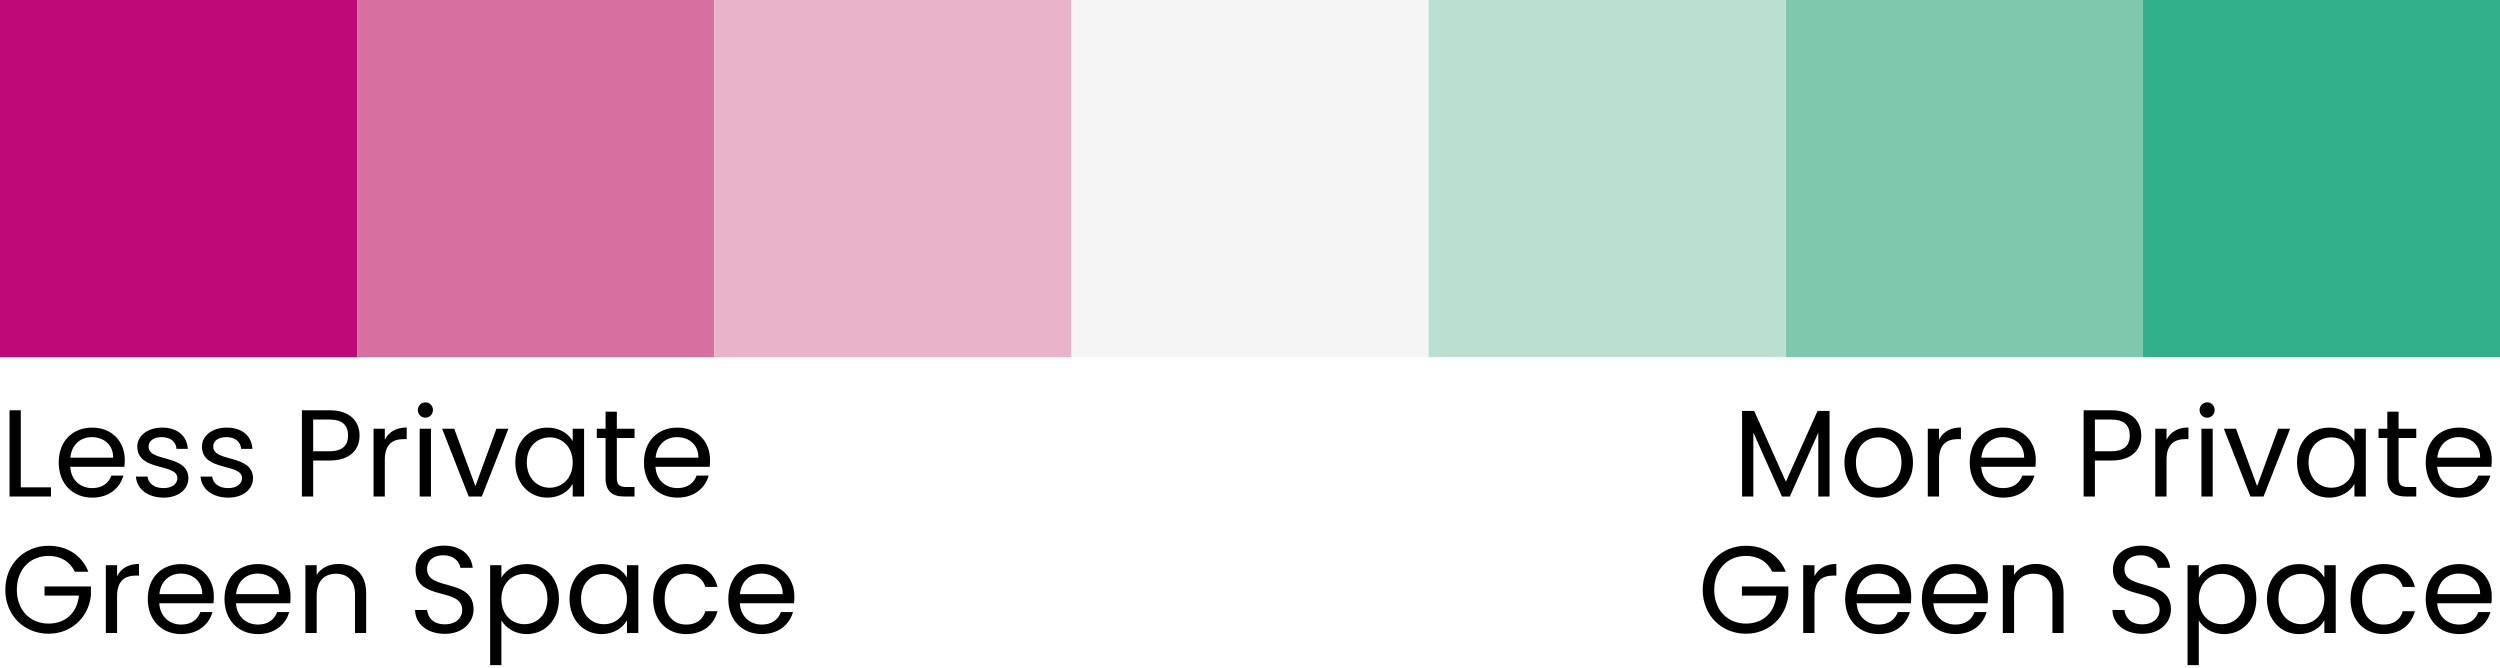
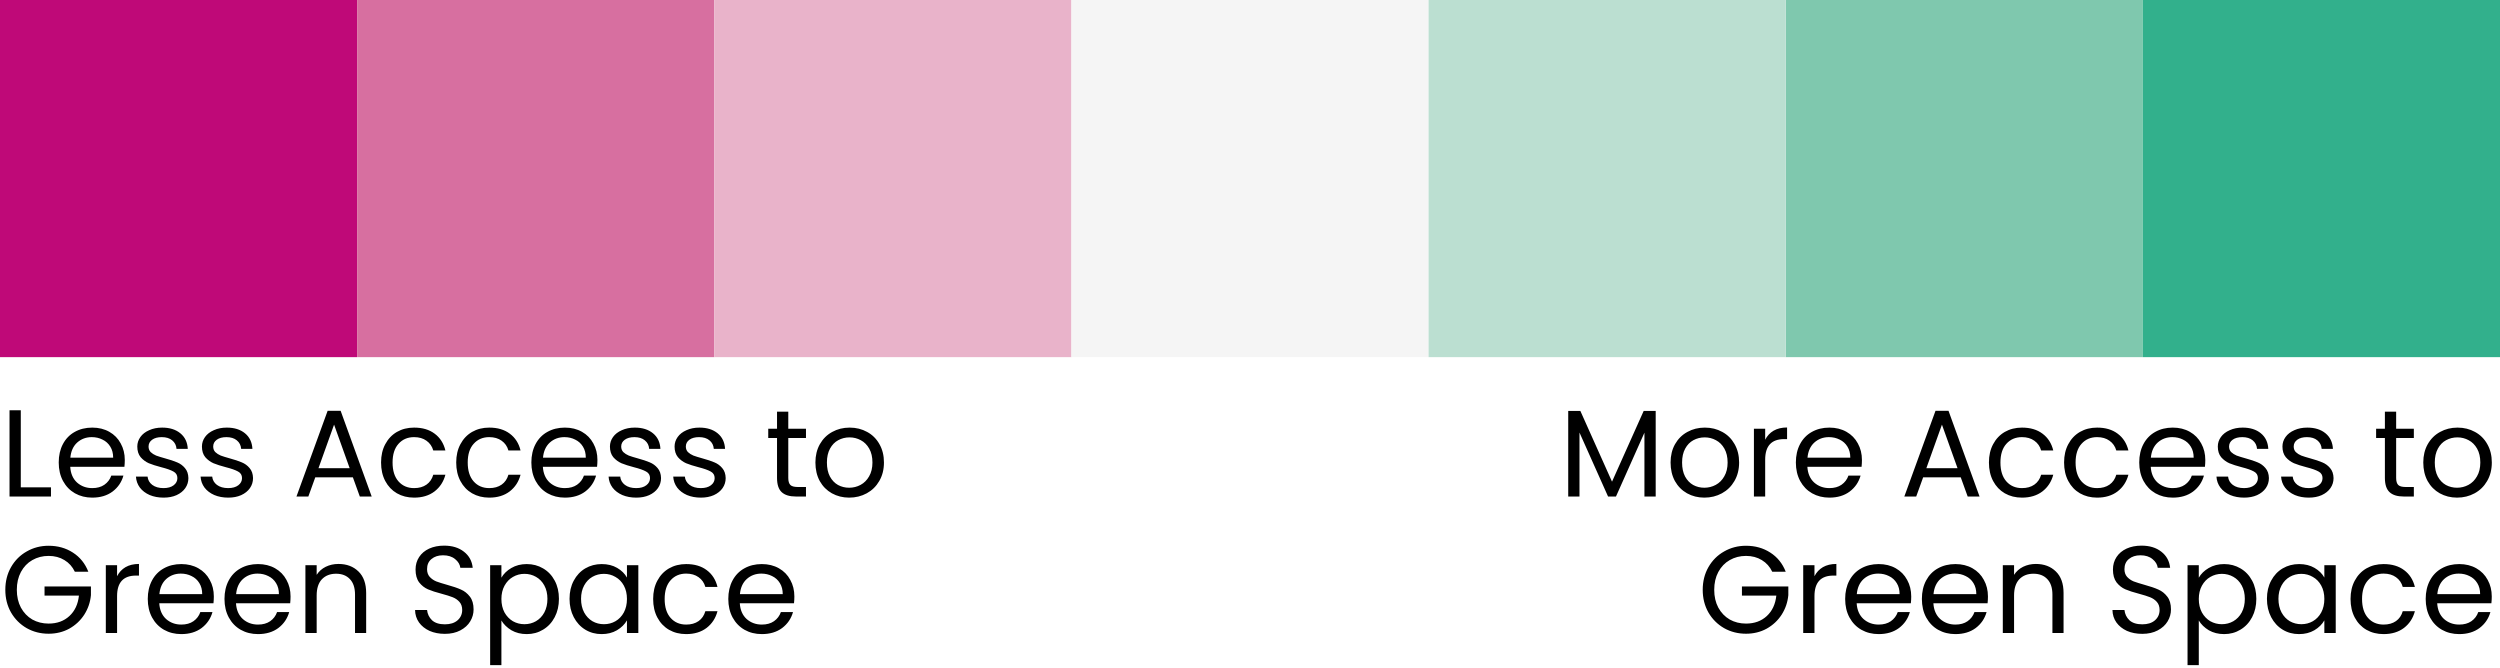
<svg xmlns="http://www.w3.org/2000/svg" width="861" height="230" viewBox="0 0 861 230" fill="none">
  <rect width="123" height="123" fill="#BF0978" />
  <rect x="123" width="123" height="123" fill="#D76FA0" />
  <rect x="246" width="123" height="123" fill="#E9B3CA" />
  <rect x="369" width="123" height="123" fill="#F5F5F5" />
  <rect x="615" width="123" height="123" fill="#7FC8AE" />
  <rect x="492" width="123" height="123" fill="#BBDFD1" />
  <rect x="738" width="123" height="123" fill="#32B08C" />
-   <path d="M3.281 141.302V171H17.555V167.847H7.158V141.302H3.281ZM31.6 150.548C35.606 150.548 39.014 153.062 38.972 157.621H24.229C24.655 153.062 27.808 150.548 31.6 150.548ZM42.508 163.799H38.333C37.48 166.313 35.265 168.103 31.771 168.103C27.808 168.103 24.485 165.503 24.186 160.774H42.849C42.934 159.964 42.977 159.283 42.977 158.43C42.977 152.039 38.546 147.267 31.771 147.267C24.953 147.267 20.224 151.911 20.224 159.283C20.224 166.697 25.124 171.383 31.771 171.383C37.566 171.383 41.315 168.06 42.508 163.799ZM64.883 164.651C64.712 156.3 51.163 159.325 51.163 153.786C51.163 151.911 52.867 150.548 55.722 150.548C58.832 150.548 60.622 152.252 60.792 154.596H64.67C64.414 150.037 61.005 147.267 55.85 147.267C50.651 147.267 47.285 150.207 47.285 153.786C47.285 162.478 61.09 159.453 61.09 164.651C61.09 166.569 59.386 168.103 56.318 168.103C53.038 168.103 51.035 166.398 50.822 164.14H46.817C47.072 168.401 50.907 171.383 56.361 171.383C61.517 171.383 64.883 168.486 64.883 164.651ZM87.144 164.651C86.974 156.3 73.424 159.325 73.424 153.786C73.424 151.911 75.129 150.548 77.983 150.548C81.094 150.548 82.883 152.252 83.054 154.596H86.931C86.675 150.037 83.267 147.267 78.111 147.267C72.913 147.267 69.547 150.207 69.547 153.786C69.547 162.478 83.352 159.453 83.352 164.651C83.352 166.569 81.648 168.103 78.58 168.103C75.299 168.103 73.296 166.398 73.083 164.14H69.078C69.334 168.401 73.168 171.383 78.622 171.383C83.778 171.383 87.144 168.486 87.144 164.651ZM107.855 155.405V144.497H113.564C117.995 144.497 119.87 146.543 119.87 149.994C119.87 153.317 117.995 155.405 113.564 155.405H107.855ZM123.833 149.994C123.833 145.137 120.552 141.302 113.564 141.302H103.977V171H107.855V158.601H113.564C120.935 158.601 123.833 154.51 123.833 149.994ZM132.529 158.303C132.529 152.891 135.342 151.23 139.048 151.23H140.071V147.224C136.364 147.224 133.85 148.843 132.529 151.443V147.65H128.652V171H132.529V158.303ZM144.547 171H148.424V147.65H144.547V171ZM146.55 143.858C147.956 143.858 149.106 142.708 149.106 141.217C149.106 139.725 147.956 138.575 146.55 138.575C145.058 138.575 143.908 139.725 143.908 141.217C143.908 142.708 145.058 143.858 146.55 143.858ZM152.263 147.65L161.424 171H165.941L175.101 147.65H170.968L163.725 167.421L156.439 147.65H152.263ZM177.468 159.24C177.468 166.483 182.283 171.383 188.504 171.383C192.807 171.383 195.833 169.168 197.239 166.654V171H201.159V147.65H197.239V151.911C195.875 149.483 192.893 147.267 188.546 147.267C182.283 147.267 177.468 151.954 177.468 159.24ZM197.239 159.283C197.239 164.779 193.574 167.975 189.313 167.975C185.053 167.975 181.431 164.737 181.431 159.24C181.431 153.743 185.053 150.633 189.313 150.633C193.574 150.633 197.239 153.871 197.239 159.283ZM208.563 164.609C208.563 169.296 210.907 171 215.04 171H218.534V167.719H215.679C213.293 167.719 212.441 166.91 212.441 164.609V150.846H218.534V147.65H212.441V141.77H208.563V147.65H205.538V150.846H208.563V164.609ZM233.159 150.548C237.165 150.548 240.573 153.062 240.531 157.621H225.788C226.214 153.062 229.367 150.548 233.159 150.548ZM244.067 163.799H239.892C239.039 166.313 236.824 168.103 233.33 168.103C229.367 168.103 226.044 165.503 225.746 160.774H244.408C244.493 159.964 244.536 159.283 244.536 158.43C244.536 152.039 240.105 147.267 233.33 147.267C226.512 147.267 221.783 151.911 221.783 159.283C221.783 166.697 226.683 171.383 233.33 171.383C239.125 171.383 242.874 168.06 244.067 163.799ZM16.745 187.961C8.394 187.961 1.832 194.224 1.832 203.13C1.832 212.035 8.394 218.256 16.745 218.256C24.798 218.256 30.636 212.333 31.317 204.962V201.979H15.339V205.132H27.184C26.588 211.012 22.583 214.762 16.745 214.762C10.482 214.762 5.795 210.245 5.795 203.13C5.795 195.971 10.482 191.455 16.745 191.455C20.921 191.455 24.159 193.457 25.778 196.909H30.423C28.207 191.199 23.009 187.961 16.745 187.961ZM40.322 205.303C40.322 199.891 43.134 198.23 46.841 198.23H47.863V194.224C44.156 194.224 41.642 195.843 40.322 198.443V194.65H36.444V218H40.322V205.303ZM62.267 197.548C66.272 197.548 69.681 200.062 69.638 204.621H54.896C55.322 200.062 58.475 197.548 62.267 197.548ZM73.175 210.799H68.999C68.147 213.313 65.931 215.103 62.437 215.103C58.475 215.103 55.151 212.503 54.853 207.774H73.516C73.601 206.964 73.644 206.283 73.644 205.43C73.644 199.039 69.212 194.267 62.437 194.267C55.62 194.267 50.89 198.911 50.89 206.283C50.89 213.697 55.79 218.383 62.437 218.383C68.232 218.383 71.982 215.06 73.175 210.799ZM88.689 197.548C92.695 197.548 96.103 200.062 96.061 204.621H81.318C81.744 200.062 84.897 197.548 88.689 197.548ZM99.597 210.799H95.421C94.569 213.313 92.354 215.103 88.86 215.103C84.897 215.103 81.574 212.503 81.275 207.774H99.938C100.023 206.964 100.066 206.283 100.066 205.43C100.066 199.039 95.635 194.267 88.86 194.267C82.042 194.267 77.313 198.911 77.313 206.283C77.313 213.697 82.213 218.383 88.86 218.383C94.655 218.383 98.404 215.06 99.597 210.799ZM122.27 218H126.105V204.237C126.105 197.548 121.972 194.224 116.56 194.224C113.407 194.224 110.595 195.545 109.061 197.974V194.65H105.184V218H109.061V205.09C109.061 200.062 111.788 197.59 115.751 197.59C119.671 197.59 122.27 200.019 122.27 204.791V218ZM163.1 209.904C163.1 198.911 147.079 203.683 147.079 196.014C147.079 192.818 149.593 191.157 152.788 191.242C156.41 191.284 158.285 193.543 158.541 195.545H162.801C162.333 191.029 158.626 187.918 152.959 187.918C147.079 187.918 143.116 191.242 143.116 196.142C143.116 207.177 159.18 202.064 159.18 210.075C159.18 212.887 156.964 215.017 153.215 215.017C149.081 215.017 147.335 212.546 147.079 210.075H142.946C143.031 214.975 147.249 218.298 153.215 218.298C159.648 218.298 163.1 214.123 163.1 209.904ZM172.683 198.954V194.65H168.806V229.078H172.683V213.697C174.132 216.083 177.157 218.383 181.418 218.383C187.681 218.383 192.496 213.483 192.496 206.24C192.496 198.954 187.681 194.267 181.418 194.267C177.157 194.267 174.089 196.483 172.683 198.954ZM188.533 206.24C188.533 211.737 184.912 214.975 180.608 214.975C176.39 214.975 172.683 211.779 172.683 206.283C172.683 200.871 176.39 197.633 180.608 197.633C184.912 197.633 188.533 200.743 188.533 206.24ZM196.151 206.24C196.151 213.483 200.966 218.383 207.187 218.383C211.49 218.383 214.515 216.168 215.922 213.654V218H219.842V194.65H215.922V198.911C214.558 196.483 211.575 194.267 207.229 194.267C200.966 194.267 196.151 198.954 196.151 206.24ZM215.922 206.283C215.922 211.779 212.257 214.975 207.996 214.975C203.735 214.975 200.114 211.737 200.114 206.24C200.114 200.743 203.735 197.633 207.996 197.633C212.257 197.633 215.922 200.871 215.922 206.283ZM224.945 206.283C224.945 213.697 229.675 218.383 236.322 218.383C242.117 218.383 245.909 215.145 247.102 210.501H242.926C242.074 213.441 239.773 215.103 236.322 215.103C232.061 215.103 228.908 212.077 228.908 206.283C228.908 200.573 232.061 197.548 236.322 197.548C239.773 197.548 242.117 199.337 242.926 202.15H247.102C245.909 197.25 242.117 194.267 236.322 194.267C229.675 194.267 224.945 198.954 224.945 206.283ZM262.203 197.548C266.208 197.548 269.617 200.062 269.575 204.621H254.832C255.258 200.062 258.411 197.548 262.203 197.548ZM273.111 210.799H268.935C268.083 213.313 265.868 215.103 262.374 215.103C258.411 215.103 255.088 212.503 254.789 207.774H273.452C273.537 206.964 273.58 206.283 273.58 205.43C273.58 199.039 269.148 194.267 262.374 194.267C255.556 194.267 250.827 198.911 250.827 206.283C250.827 213.697 255.727 218.383 262.374 218.383C268.168 218.383 271.918 215.06 273.111 210.799Z" fill="black" />
-   <path d="M599.972 171H603.85V148.971L613.692 171H616.419L626.219 149.014V171H630.097V141.515H625.964L615.056 165.887L604.148 141.515H599.972V171ZM658.829 159.283C658.829 151.911 653.673 147.267 647.026 147.267C640.422 147.267 635.224 151.911 635.224 159.283C635.224 166.697 640.252 171.383 646.856 171.383C653.503 171.383 658.829 166.697 658.829 159.283ZM639.186 159.283C639.186 153.403 642.893 150.633 646.984 150.633C650.989 150.633 654.866 153.403 654.866 159.283C654.866 165.205 650.904 167.975 646.856 167.975C642.808 167.975 639.186 165.205 639.186 159.283ZM667.805 158.303C667.805 152.891 670.617 151.23 674.324 151.23H675.346V147.224C671.639 147.224 669.125 148.843 667.805 151.443V147.65H663.927V171H667.805V158.303ZM689.75 150.548C693.755 150.548 697.164 153.062 697.121 157.621H682.379C682.805 153.062 685.958 150.548 689.75 150.548ZM700.658 163.799H696.482C695.63 166.313 693.414 168.103 689.92 168.103C685.958 168.103 682.634 165.503 682.336 160.774H700.999C701.084 159.964 701.127 159.283 701.127 158.43C701.127 152.039 696.695 147.267 689.92 147.267C683.103 147.267 678.373 151.911 678.373 159.283C678.373 166.697 683.273 171.383 689.92 171.383C695.715 171.383 699.465 168.06 700.658 163.799ZM721.481 155.405V144.497H727.191C731.622 144.497 733.497 146.543 733.497 149.994C733.497 153.317 731.622 155.405 727.191 155.405H721.481ZM737.46 149.994C737.46 145.137 734.179 141.302 727.191 141.302H717.604V171H721.481V158.601H727.191C734.562 158.601 737.46 154.51 737.46 149.994ZM746.156 158.303C746.156 152.891 748.968 151.23 752.675 151.23H753.698V147.224C749.991 147.224 747.477 148.843 746.156 151.443V147.65H742.279V171H746.156V158.303ZM758.174 171H762.051V147.65H758.174V171ZM760.176 143.858C761.583 143.858 762.733 142.708 762.733 141.217C762.733 139.725 761.583 138.575 760.176 138.575C758.685 138.575 757.535 139.725 757.535 141.217C757.535 142.708 758.685 143.858 760.176 143.858ZM765.89 147.65L775.051 171H779.567L788.728 147.65H784.595L777.352 167.421L770.066 147.65H765.89ZM791.095 159.24C791.095 166.483 795.91 171.383 802.131 171.383C806.434 171.383 809.459 169.168 810.866 166.654V171H814.786V147.65H810.866V151.911C809.502 149.483 806.519 147.267 802.173 147.267C795.91 147.267 791.095 151.954 791.095 159.24ZM810.866 159.283C810.866 164.779 807.201 167.975 802.94 167.975C798.679 167.975 795.058 164.737 795.058 159.24C795.058 153.743 798.679 150.633 802.94 150.633C807.201 150.633 810.866 153.871 810.866 159.283ZM822.19 164.609C822.19 169.296 824.534 171 828.667 171H832.161V167.719H829.306C826.92 167.719 826.068 166.91 826.068 164.609V150.846H832.161V147.65H826.068V141.77H822.19V147.65H819.165V150.846H822.19V164.609ZM846.786 150.548C850.792 150.548 854.2 153.062 854.158 157.621H839.415C839.841 153.062 842.994 150.548 846.786 150.548ZM857.694 163.799H853.519C852.666 166.313 850.451 168.103 846.957 168.103C842.994 168.103 839.671 165.503 839.372 160.774H858.035C858.12 159.964 858.163 159.283 858.163 158.43C858.163 152.039 853.732 147.267 846.957 147.267C840.139 147.267 835.41 151.911 835.41 159.283C835.41 166.697 840.31 171.383 846.957 171.383C852.752 171.383 856.501 168.06 857.694 163.799ZM601.328 187.961C592.977 187.961 586.415 194.224 586.415 203.13C586.415 212.035 592.977 218.256 601.328 218.256C609.381 218.256 615.219 212.333 615.9 204.962V201.979H599.922V205.132H611.767C611.171 211.012 607.166 214.762 601.328 214.762C595.065 214.762 590.378 210.245 590.378 203.13C590.378 195.971 595.065 191.455 601.328 191.455C605.504 191.455 608.742 193.457 610.361 196.909H615.006C612.79 191.199 607.592 187.961 601.328 187.961ZM624.905 205.303C624.905 199.891 627.717 198.23 631.424 198.23H632.446V194.224C628.739 194.224 626.225 195.843 624.905 198.443V194.65H621.027V218H624.905V205.303ZM646.85 197.548C650.855 197.548 654.264 200.062 654.221 204.621H639.479C639.905 200.062 643.058 197.548 646.85 197.548ZM657.758 210.799H653.582C652.73 213.313 650.514 215.103 647.02 215.103C643.058 215.103 639.734 212.503 639.436 207.774H658.099C658.184 206.964 658.227 206.283 658.227 205.43C658.227 199.039 653.795 194.267 647.02 194.267C640.203 194.267 635.474 198.911 635.474 206.283C635.474 213.697 640.374 218.383 647.02 218.383C652.815 218.383 656.565 215.06 657.758 210.799ZM673.272 197.548C677.278 197.548 680.686 200.062 680.644 204.621H665.901C666.327 200.062 669.48 197.548 673.272 197.548ZM684.18 210.799H680.005C679.152 213.313 676.937 215.103 673.443 215.103C669.48 215.103 666.157 212.503 665.858 207.774H684.521C684.606 206.964 684.649 206.283 684.649 205.43C684.649 199.039 680.218 194.267 673.443 194.267C666.625 194.267 661.896 198.911 661.896 206.283C661.896 213.697 666.796 218.383 673.443 218.383C679.238 218.383 682.987 215.06 684.18 210.799ZM706.853 218H710.688V204.237C710.688 197.548 706.555 194.224 701.143 194.224C697.99 194.224 695.178 195.545 693.644 197.974V194.65H689.767V218H693.644V205.09C693.644 200.062 696.371 197.59 700.334 197.59C704.254 197.59 706.853 200.019 706.853 204.791V218ZM747.683 209.904C747.683 198.911 731.662 203.683 731.662 196.014C731.662 192.818 734.176 191.157 737.372 191.242C740.993 191.284 742.868 193.543 743.124 195.545H747.385C746.916 191.029 743.209 187.918 737.542 187.918C731.662 187.918 727.699 191.242 727.699 196.142C727.699 207.177 743.763 202.064 743.763 210.075C743.763 212.887 741.547 215.017 737.798 215.017C733.665 215.017 731.918 212.546 731.662 210.075H727.529C727.614 214.975 731.832 218.298 737.798 218.298C744.232 218.298 747.683 214.123 747.683 209.904ZM757.266 198.954V194.65H753.389V229.078H757.266V213.697C758.715 216.083 761.74 218.383 766.001 218.383C772.264 218.383 777.079 213.483 777.079 206.24C777.079 198.954 772.264 194.267 766.001 194.267C761.74 194.267 758.672 196.483 757.266 198.954ZM773.117 206.24C773.117 211.737 769.495 214.975 765.191 214.975C760.973 214.975 757.266 211.779 757.266 206.283C757.266 200.871 760.973 197.633 765.191 197.633C769.495 197.633 773.117 200.743 773.117 206.24ZM780.734 206.24C780.734 213.483 785.549 218.383 791.77 218.383C796.073 218.383 799.099 216.168 800.505 213.654V218H804.425V194.65H800.505V198.911C799.141 196.483 796.159 194.267 791.812 194.267C785.549 194.267 780.734 198.954 780.734 206.24ZM800.505 206.283C800.505 211.779 796.84 214.975 792.579 214.975C788.319 214.975 784.697 211.737 784.697 206.24C784.697 200.743 788.319 197.633 792.579 197.633C796.84 197.633 800.505 200.871 800.505 206.283ZM809.528 206.283C809.528 213.697 814.258 218.383 820.905 218.383C826.7 218.383 830.492 215.145 831.685 210.501H827.509C826.657 213.441 824.356 215.103 820.905 215.103C816.644 215.103 813.491 212.077 813.491 206.283C813.491 200.573 816.644 197.548 820.905 197.548C824.356 197.548 826.7 199.337 827.509 202.15H831.685C830.492 197.25 826.7 194.267 820.905 194.267C814.258 194.267 809.528 198.954 809.528 206.283ZM846.786 197.548C850.792 197.548 854.2 200.062 854.158 204.621H839.415C839.841 200.062 842.994 197.548 846.786 197.548ZM857.694 210.799H853.519C852.666 213.313 850.451 215.103 846.957 215.103C842.994 215.103 839.671 212.503 839.372 207.774H858.035C858.12 206.964 858.163 206.283 858.163 205.43C858.163 199.039 853.732 194.267 846.957 194.267C840.139 194.267 835.41 198.911 835.41 206.283C835.41 213.697 840.31 218.383 846.957 218.383C852.752 218.383 856.501 215.06 857.694 210.799Z" fill="black" />
+   <path d="M7.158 167.847H17.555V171H3.281V141.302H7.158V167.847ZM42.977 158.43C42.977 159.169 42.934 159.95 42.849 160.774H24.186C24.328 163.075 25.11 164.879 26.53 166.185C27.979 167.463 29.726 168.103 31.771 168.103C33.447 168.103 34.839 167.719 35.946 166.952C37.083 166.157 37.878 165.106 38.333 163.799H42.508C41.883 166.043 40.633 167.875 38.759 169.296C36.884 170.688 34.554 171.383 31.771 171.383C29.555 171.383 27.567 170.886 25.806 169.892C24.073 168.898 22.709 167.492 21.715 165.674C20.721 163.828 20.224 161.697 20.224 159.283C20.224 156.868 20.707 154.752 21.672 152.934C22.638 151.116 23.988 149.724 25.72 148.758C27.482 147.764 29.498 147.267 31.771 147.267C33.986 147.267 35.946 147.75 37.651 148.716C39.355 149.681 40.662 151.017 41.571 152.721C42.508 154.397 42.977 156.3 42.977 158.43ZM38.972 157.621C38.972 156.144 38.645 154.88 37.992 153.829C37.338 152.749 36.444 151.94 35.307 151.4C34.2 150.832 32.964 150.548 31.6 150.548C29.64 150.548 27.964 151.173 26.573 152.423C25.209 153.672 24.428 155.405 24.229 157.621H38.972ZM56.361 171.383C54.571 171.383 52.967 171.085 51.546 170.489C50.126 169.864 49.004 169.012 48.18 167.932C47.356 166.824 46.902 165.56 46.817 164.14H50.822C50.935 165.305 51.475 166.256 52.441 166.995C53.435 167.733 54.728 168.103 56.318 168.103C57.795 168.103 58.96 167.776 59.812 167.123C60.664 166.469 61.09 165.646 61.09 164.651C61.09 163.629 60.636 162.876 59.727 162.393C58.818 161.882 57.412 161.385 55.509 160.902C53.776 160.447 52.356 159.993 51.248 159.538C50.169 159.055 49.231 158.359 48.436 157.45C47.669 156.513 47.285 155.292 47.285 153.786C47.285 152.593 47.64 151.499 48.35 150.505C49.061 149.511 50.069 148.73 51.376 148.162C52.682 147.565 54.174 147.267 55.85 147.267C58.435 147.267 60.522 147.92 62.113 149.227C63.704 150.534 64.556 152.323 64.67 154.596H60.792C60.707 153.374 60.21 152.394 59.301 151.656C58.42 150.917 57.227 150.548 55.722 150.548C54.33 150.548 53.222 150.846 52.398 151.443C51.575 152.039 51.163 152.82 51.163 153.786C51.163 154.553 51.404 155.192 51.887 155.703C52.398 156.186 53.023 156.584 53.762 156.897C54.529 157.181 55.58 157.507 56.915 157.877C58.591 158.331 59.954 158.786 61.005 159.24C62.056 159.666 62.951 160.319 63.69 161.2C64.457 162.081 64.854 163.231 64.883 164.651C64.883 165.93 64.528 167.08 63.818 168.103C63.107 169.125 62.099 169.935 60.792 170.531C59.514 171.099 58.037 171.383 56.361 171.383ZM78.622 171.383C76.833 171.383 75.228 171.085 73.808 170.489C72.387 169.864 71.265 169.012 70.442 167.932C69.618 166.824 69.163 165.56 69.078 164.14H73.083C73.197 165.305 73.737 166.256 74.702 166.995C75.697 167.733 76.989 168.103 78.58 168.103C80.057 168.103 81.222 167.776 82.074 167.123C82.926 166.469 83.352 165.646 83.352 164.651C83.352 163.629 82.897 162.876 81.989 162.393C81.079 161.882 79.673 161.385 77.77 160.902C76.037 160.447 74.617 159.993 73.509 159.538C72.43 159.055 71.493 158.359 70.697 157.45C69.93 156.513 69.547 155.292 69.547 153.786C69.547 152.593 69.902 151.499 70.612 150.505C71.322 149.511 72.331 148.73 73.637 148.162C74.944 147.565 76.435 147.267 78.111 147.267C80.696 147.267 82.784 147.92 84.374 149.227C85.965 150.534 86.817 152.323 86.931 154.596H83.054C82.969 153.374 82.471 152.394 81.562 151.656C80.682 150.917 79.489 150.548 77.983 150.548C76.591 150.548 75.484 150.846 74.66 151.443C73.836 152.039 73.424 152.82 73.424 153.786C73.424 154.553 73.666 155.192 74.148 155.703C74.66 156.186 75.285 156.584 76.023 156.897C76.79 157.181 77.841 157.507 79.176 157.877C80.852 158.331 82.216 158.786 83.267 159.24C84.318 159.666 85.213 160.319 85.951 161.2C86.718 162.081 87.116 163.231 87.144 164.651C87.144 165.93 86.789 167.08 86.079 168.103C85.369 169.125 84.36 169.935 83.054 170.531C81.775 171.099 80.298 171.383 78.622 171.383ZM121.532 164.396H108.579L106.193 171H102.102L112.84 141.472H117.314L128.009 171H123.918L121.532 164.396ZM120.424 161.243L115.055 146.244L109.687 161.243H120.424ZM131.239 159.283C131.239 156.868 131.722 154.766 132.688 152.977C133.654 151.159 134.989 149.752 136.693 148.758C138.426 147.764 140.4 147.267 142.616 147.267C145.485 147.267 147.843 147.963 149.689 149.355C151.564 150.747 152.799 152.678 153.396 155.15H149.22C148.823 153.729 148.041 152.607 146.877 151.783C145.741 150.96 144.32 150.548 142.616 150.548C140.4 150.548 138.611 151.315 137.247 152.849C135.884 154.354 135.202 156.499 135.202 159.283C135.202 162.095 135.884 164.268 137.247 165.802C138.611 167.336 140.4 168.103 142.616 168.103C144.32 168.103 145.741 167.705 146.877 166.91C148.013 166.114 148.794 164.978 149.22 163.501H153.396C152.771 165.887 151.521 167.804 149.646 169.253C147.772 170.673 145.428 171.383 142.616 171.383C140.4 171.383 138.426 170.886 136.693 169.892C134.989 168.898 133.654 167.492 132.688 165.674C131.722 163.856 131.239 161.726 131.239 159.283ZM157.121 159.283C157.121 156.868 157.604 154.766 158.57 152.977C159.535 151.159 160.87 149.752 162.575 148.758C164.308 147.764 166.282 147.267 168.497 147.267C171.366 147.267 173.724 147.963 175.57 149.355C177.445 150.747 178.681 152.678 179.277 155.15H175.102C174.704 153.729 173.923 152.607 172.758 151.783C171.622 150.96 170.202 150.548 168.497 150.548C166.282 150.548 164.492 151.315 163.129 152.849C161.765 154.354 161.084 156.499 161.084 159.283C161.084 162.095 161.765 164.268 163.129 165.802C164.492 167.336 166.282 168.103 168.497 168.103C170.202 168.103 171.622 167.705 172.758 166.91C173.895 166.114 174.676 164.978 175.102 163.501H179.277C178.652 165.887 177.403 167.804 175.528 169.253C173.653 170.673 171.31 171.383 168.497 171.383C166.282 171.383 164.308 170.886 162.575 169.892C160.87 168.898 159.535 167.492 158.57 165.674C157.604 163.856 157.121 161.726 157.121 159.283ZM205.755 158.43C205.755 159.169 205.713 159.95 205.628 160.774H186.965C187.107 163.075 187.888 164.879 189.308 166.185C190.757 167.463 192.504 168.103 194.549 168.103C196.225 168.103 197.617 167.719 198.725 166.952C199.861 166.157 200.657 165.106 201.111 163.799H205.287C204.662 166.043 203.412 167.875 201.537 169.296C199.662 170.688 197.333 171.383 194.549 171.383C192.334 171.383 190.345 170.886 188.584 169.892C186.851 168.898 185.488 167.492 184.494 165.674C183.499 163.828 183.002 161.697 183.002 159.283C183.002 156.868 183.485 154.752 184.451 152.934C185.417 151.116 186.766 149.724 188.499 148.758C190.26 147.764 192.277 147.267 194.549 147.267C196.765 147.267 198.725 147.75 200.429 148.716C202.134 149.681 203.44 151.017 204.349 152.721C205.287 154.397 205.755 156.3 205.755 158.43ZM201.75 157.621C201.75 156.144 201.424 154.88 200.77 153.829C200.117 152.749 199.222 151.94 198.086 151.4C196.978 150.832 195.742 150.548 194.379 150.548C192.419 150.548 190.743 151.173 189.351 152.423C187.988 153.672 187.206 155.405 187.008 157.621H201.75ZM219.14 171.383C217.35 171.383 215.745 171.085 214.325 170.489C212.904 169.864 211.782 169.012 210.959 167.932C210.135 166.824 209.68 165.56 209.595 164.14H213.6C213.714 165.305 214.254 166.256 215.22 166.995C216.214 167.733 217.506 168.103 219.097 168.103C220.574 168.103 221.739 167.776 222.591 167.123C223.443 166.469 223.869 165.646 223.869 164.651C223.869 163.629 223.415 162.876 222.506 162.393C221.597 161.882 220.191 161.385 218.287 160.902C216.555 160.447 215.134 159.993 214.026 159.538C212.947 159.055 212.01 158.359 211.214 157.45C210.447 156.513 210.064 155.292 210.064 153.786C210.064 152.593 210.419 151.499 211.129 150.505C211.839 149.511 212.848 148.73 214.154 148.162C215.461 147.565 216.952 147.267 218.628 147.267C221.213 147.267 223.301 147.92 224.892 149.227C226.482 150.534 227.335 152.323 227.448 154.596H223.571C223.486 153.374 222.989 152.394 222.08 151.656C221.199 150.917 220.006 150.548 218.5 150.548C217.109 150.548 216.001 150.846 215.177 151.443C214.353 152.039 213.941 152.82 213.941 153.786C213.941 154.553 214.183 155.192 214.666 155.703C215.177 156.186 215.802 156.584 216.54 156.897C217.307 157.181 218.358 157.507 219.693 157.877C221.369 158.331 222.733 158.786 223.784 159.24C224.835 159.666 225.73 160.319 226.468 161.2C227.235 162.081 227.633 163.231 227.661 164.651C227.661 165.93 227.306 167.08 226.596 168.103C225.886 169.125 224.877 169.935 223.571 170.531C222.293 171.099 220.815 171.383 219.14 171.383ZM241.401 171.383C239.611 171.383 238.006 171.085 236.586 170.489C235.166 169.864 234.044 169.012 233.22 167.932C232.396 166.824 231.942 165.56 231.857 164.14H235.862C235.975 165.305 236.515 166.256 237.481 166.995C238.475 167.733 239.768 168.103 241.358 168.103C242.835 168.103 244 167.776 244.852 167.123C245.704 166.469 246.13 165.646 246.13 164.651C246.13 163.629 245.676 162.876 244.767 162.393C243.858 161.882 242.452 161.385 240.549 160.902C238.816 160.447 237.396 159.993 236.288 159.538C235.208 159.055 234.271 158.359 233.476 157.45C232.709 156.513 232.325 155.292 232.325 153.786C232.325 152.593 232.68 151.499 233.39 150.505C234.101 149.511 235.109 148.73 236.416 148.162C237.722 147.565 239.214 147.267 240.89 147.267C243.475 147.267 245.562 147.92 247.153 149.227C248.744 150.534 249.596 152.323 249.71 154.596H245.832C245.747 153.374 245.25 152.394 244.341 151.656C243.46 150.917 242.267 150.548 240.762 150.548C239.37 150.548 238.262 150.846 237.438 151.443C236.615 152.039 236.203 152.82 236.203 153.786C236.203 154.553 236.444 155.192 236.927 155.703C237.438 156.186 238.063 156.584 238.802 156.897C239.569 157.181 240.62 157.507 241.955 157.877C243.631 158.331 244.994 158.786 246.045 159.24C247.096 159.666 247.991 160.319 248.73 161.2C249.497 162.081 249.894 163.231 249.923 164.651C249.923 165.93 249.568 167.08 248.857 168.103C248.147 169.125 247.139 169.935 245.832 170.531C244.554 171.099 243.077 171.383 241.401 171.383ZM271.485 150.846V164.609C271.485 165.745 271.727 166.554 272.21 167.037C272.693 167.492 273.531 167.719 274.724 167.719H277.578V171H274.084C271.926 171 270.306 170.503 269.227 169.509C268.148 168.514 267.608 166.881 267.608 164.609V150.846H264.583V147.65H267.608V141.77H271.485V147.65H277.578V150.846H271.485ZM292.46 171.383C290.273 171.383 288.284 170.886 286.495 169.892C284.733 168.898 283.342 167.492 282.319 165.674C281.325 163.828 280.828 161.697 280.828 159.283C280.828 156.897 281.339 154.794 282.362 152.977C283.413 151.13 284.833 149.724 286.622 148.758C288.412 147.764 290.415 147.267 292.63 147.267C294.846 147.267 296.848 147.764 298.638 148.758C300.428 149.724 301.834 151.116 302.856 152.934C303.907 154.752 304.433 156.868 304.433 159.283C304.433 161.697 303.893 163.828 302.814 165.674C301.763 167.492 300.328 168.898 298.51 169.892C296.692 170.886 294.675 171.383 292.46 171.383ZM292.46 167.975C293.852 167.975 295.158 167.648 296.38 166.995C297.601 166.341 298.581 165.361 299.32 164.055C300.087 162.748 300.47 161.157 300.47 159.283C300.47 157.408 300.101 155.817 299.362 154.51C298.624 153.204 297.658 152.238 296.465 151.613C295.272 150.96 293.979 150.633 292.588 150.633C291.167 150.633 289.861 150.96 288.668 151.613C287.503 152.238 286.566 153.204 285.855 154.51C285.145 155.817 284.79 157.408 284.79 159.283C284.79 161.186 285.131 162.791 285.813 164.097C286.523 165.404 287.46 166.384 288.625 167.037C289.79 167.662 291.068 167.975 292.46 167.975ZM25.778 196.909C24.954 195.176 23.762 193.841 22.199 192.903C20.637 191.938 18.819 191.455 16.745 191.455C14.672 191.455 12.797 191.938 11.121 192.903C9.473 193.841 8.167 195.204 7.201 196.994C6.263 198.755 5.795 200.8 5.795 203.13C5.795 205.459 6.263 207.504 7.201 209.265C8.167 211.026 9.473 212.39 11.121 213.356C12.797 214.293 14.672 214.762 16.745 214.762C19.643 214.762 22.029 213.895 23.904 212.163C25.778 210.43 26.872 208.086 27.184 205.132H15.339V201.979H31.317V204.962C31.09 207.405 30.323 209.649 29.017 211.694C27.71 213.711 25.991 215.316 23.861 216.509C21.73 217.673 19.359 218.256 16.745 218.256C13.99 218.256 11.476 217.617 9.203 216.338C6.931 215.032 5.127 213.228 3.792 210.927C2.486 208.626 1.832 206.027 1.832 203.13C1.832 200.232 2.486 197.633 3.792 195.332C5.127 193.003 6.931 191.199 9.203 189.921C11.476 188.614 13.99 187.961 16.745 187.961C19.898 187.961 22.682 188.742 25.096 190.304C27.539 191.867 29.315 194.068 30.423 196.909H25.778ZM40.322 198.443C41.003 197.108 41.969 196.071 43.219 195.332C44.497 194.594 46.045 194.224 47.863 194.224V198.23H46.841C42.495 198.23 40.322 200.587 40.322 205.303V218H36.444V194.65H40.322V198.443ZM73.644 205.43C73.644 206.169 73.601 206.95 73.516 207.774H54.853C54.995 210.075 55.776 211.879 57.197 213.185C58.645 214.463 60.392 215.103 62.437 215.103C64.113 215.103 65.505 214.719 66.613 213.952C67.749 213.157 68.545 212.106 68.999 210.799H73.175C72.55 213.043 71.3 214.875 69.425 216.296C67.55 217.688 65.221 218.383 62.437 218.383C60.222 218.383 58.233 217.886 56.472 216.892C54.739 215.898 53.376 214.492 52.382 212.674C51.388 210.828 50.89 208.697 50.89 206.283C50.89 203.868 51.373 201.752 52.339 199.934C53.305 198.116 54.654 196.724 56.387 195.758C58.148 194.764 60.165 194.267 62.437 194.267C64.653 194.267 66.613 194.75 68.317 195.716C70.022 196.681 71.328 198.017 72.237 199.721C73.175 201.397 73.644 203.3 73.644 205.43ZM69.638 204.621C69.638 203.144 69.312 201.88 68.658 200.829C68.005 199.749 67.11 198.94 65.974 198.4C64.866 197.832 63.63 197.548 62.267 197.548C60.307 197.548 58.631 198.173 57.239 199.423C55.876 200.672 55.094 202.405 54.896 204.621H69.638ZM100.066 205.43C100.066 206.169 100.023 206.95 99.938 207.774H81.275C81.417 210.075 82.199 211.879 83.619 213.185C85.068 214.463 86.815 215.103 88.86 215.103C90.536 215.103 91.928 214.719 93.035 213.952C94.172 213.157 94.967 212.106 95.421 210.799H99.597C98.972 213.043 97.722 214.875 95.848 216.296C93.973 217.688 91.644 218.383 88.86 218.383C86.644 218.383 84.656 217.886 82.895 216.892C81.162 215.898 79.798 214.492 78.804 212.674C77.81 210.828 77.313 208.697 77.313 206.283C77.313 203.868 77.796 201.752 78.761 199.934C79.727 198.116 81.077 196.724 82.809 195.758C84.57 194.764 86.587 194.267 88.86 194.267C91.075 194.267 93.035 194.75 94.74 195.716C96.444 196.681 97.751 198.017 98.66 199.721C99.597 201.397 100.066 203.3 100.066 205.43ZM96.061 204.621C96.061 203.144 95.734 201.88 95.081 200.829C94.427 199.749 93.532 198.94 92.396 198.4C91.288 197.832 90.053 197.548 88.689 197.548C86.729 197.548 85.053 198.173 83.662 199.423C82.298 200.672 81.517 202.405 81.318 204.621H96.061ZM116.56 194.224C119.401 194.224 121.702 195.091 123.463 196.823C125.224 198.528 126.105 200.999 126.105 204.237V218H122.27V204.791C122.27 202.462 121.688 200.687 120.523 199.465C119.358 198.215 117.768 197.59 115.751 197.59C113.706 197.59 112.072 198.23 110.851 199.508C109.658 200.786 109.061 202.647 109.061 205.09V218H105.184V194.65H109.061V197.974C109.828 196.781 110.865 195.858 112.172 195.204C113.507 194.551 114.97 194.224 116.56 194.224ZM153.215 218.298C151.255 218.298 149.493 217.957 147.931 217.276C146.397 216.566 145.19 215.6 144.309 214.378C143.429 213.128 142.974 211.694 142.946 210.075H147.079C147.221 211.467 147.789 212.646 148.783 213.611C149.806 214.549 151.283 215.017 153.215 215.017C155.061 215.017 156.51 214.563 157.561 213.654C158.64 212.717 159.18 211.523 159.18 210.075C159.18 208.939 158.867 208.015 158.242 207.305C157.617 206.595 156.836 206.055 155.899 205.686C154.961 205.317 153.697 204.919 152.107 204.493C150.147 203.982 148.57 203.47 147.377 202.959C146.213 202.448 145.204 201.652 144.352 200.573C143.528 199.465 143.116 197.988 143.116 196.142C143.116 194.523 143.528 193.088 144.352 191.838C145.176 190.588 146.326 189.623 147.803 188.941C149.309 188.259 151.027 187.918 152.959 187.918C155.743 187.918 158.015 188.614 159.776 190.006C161.566 191.398 162.574 193.244 162.801 195.545H158.541C158.399 194.409 157.802 193.415 156.751 192.563C155.7 191.682 154.308 191.242 152.575 191.242C150.956 191.242 149.635 191.668 148.613 192.52C147.59 193.344 147.079 194.508 147.079 196.014C147.079 197.093 147.377 197.974 147.974 198.656C148.599 199.337 149.351 199.863 150.232 200.232C151.141 200.573 152.405 200.971 154.024 201.425C155.984 201.965 157.561 202.505 158.754 203.044C159.947 203.556 160.969 204.365 161.821 205.473C162.674 206.552 163.1 208.03 163.1 209.904C163.1 211.353 162.716 212.717 161.949 213.995C161.182 215.273 160.046 216.31 158.541 217.105C157.035 217.901 155.26 218.298 153.215 218.298ZM172.683 198.954C173.45 197.619 174.586 196.511 176.092 195.63C177.626 194.721 179.401 194.267 181.418 194.267C183.491 194.267 185.366 194.764 187.042 195.758C188.747 196.752 190.082 198.159 191.047 199.977C192.013 201.766 192.496 203.854 192.496 206.24C192.496 208.598 192.013 210.7 191.047 212.546C190.082 214.392 188.747 215.827 187.042 216.85C185.366 217.872 183.491 218.383 181.418 218.383C179.429 218.383 177.668 217.943 176.134 217.063C174.629 216.154 173.478 215.032 172.683 213.697V229.078H168.806V194.65H172.683V198.954ZM188.533 206.24C188.533 204.479 188.178 202.945 187.468 201.638C186.758 200.332 185.792 199.337 184.571 198.656C183.378 197.974 182.057 197.633 180.608 197.633C179.188 197.633 177.867 197.988 176.646 198.698C175.453 199.38 174.487 200.388 173.748 201.723C173.038 203.03 172.683 204.55 172.683 206.283C172.683 208.044 173.038 209.592 173.748 210.927C174.487 212.234 175.453 213.242 176.646 213.952C177.867 214.634 179.188 214.975 180.608 214.975C182.057 214.975 183.378 214.634 184.571 213.952C185.792 213.242 186.758 212.234 187.468 210.927C188.178 209.592 188.533 208.03 188.533 206.24ZM196.151 206.24C196.151 203.854 196.634 201.766 197.6 199.977C198.566 198.159 199.886 196.752 201.562 195.758C203.267 194.764 205.156 194.267 207.229 194.267C209.275 194.267 211.05 194.707 212.555 195.588C214.061 196.468 215.183 197.576 215.922 198.911V194.65H219.842V218H215.922V213.654C215.155 215.017 214.004 216.154 212.47 217.063C210.965 217.943 209.204 218.383 207.187 218.383C205.113 218.383 203.238 217.872 201.562 216.85C199.886 215.827 198.566 214.392 197.6 212.546C196.634 210.7 196.151 208.598 196.151 206.24ZM215.922 206.283C215.922 204.521 215.566 202.988 214.856 201.681C214.146 200.374 213.18 199.38 211.959 198.698C210.766 197.988 209.445 197.633 207.996 197.633C206.548 197.633 205.227 197.974 204.034 198.656C202.841 199.337 201.889 200.332 201.179 201.638C200.469 202.945 200.114 204.479 200.114 206.24C200.114 208.03 200.469 209.592 201.179 210.927C201.889 212.234 202.841 213.242 204.034 213.952C205.227 214.634 206.548 214.975 207.996 214.975C209.445 214.975 210.766 214.634 211.959 213.952C213.18 213.242 214.146 212.234 214.856 210.927C215.566 209.592 215.922 208.044 215.922 206.283ZM224.945 206.283C224.945 203.868 225.428 201.766 226.394 199.977C227.36 198.159 228.695 196.752 230.399 195.758C232.132 194.764 234.106 194.267 236.322 194.267C239.191 194.267 241.548 194.963 243.395 196.355C245.27 197.747 246.505 199.678 247.102 202.15H242.926C242.528 200.729 241.747 199.607 240.583 198.783C239.446 197.96 238.026 197.548 236.322 197.548C234.106 197.548 232.317 198.315 230.953 199.849C229.59 201.354 228.908 203.499 228.908 206.283C228.908 209.095 229.59 211.268 230.953 212.802C232.317 214.336 234.106 215.103 236.322 215.103C238.026 215.103 239.446 214.705 240.583 213.91C241.719 213.114 242.5 211.978 242.926 210.501H247.102C246.477 212.887 245.227 214.804 243.352 216.253C241.477 217.673 239.134 218.383 236.322 218.383C234.106 218.383 232.132 217.886 230.399 216.892C228.695 215.898 227.36 214.492 226.394 212.674C225.428 210.856 224.945 208.726 224.945 206.283ZM273.58 205.43C273.58 206.169 273.537 206.95 273.452 207.774H254.789C254.931 210.075 255.713 211.879 257.133 213.185C258.582 214.463 260.328 215.103 262.374 215.103C264.05 215.103 265.442 214.719 266.549 213.952C267.686 213.157 268.481 212.106 268.935 210.799H273.111C272.486 213.043 271.236 214.875 269.362 216.296C267.487 217.688 265.157 218.383 262.374 218.383C260.158 218.383 258.17 217.886 256.408 216.892C254.676 215.898 253.312 214.492 252.318 212.674C251.324 210.828 250.827 208.697 250.827 206.283C250.827 203.868 251.31 201.752 252.275 199.934C253.241 198.116 254.591 196.724 256.323 195.758C258.084 194.764 260.101 194.267 262.374 194.267C264.589 194.267 266.549 194.75 268.254 195.716C269.958 196.681 271.265 198.017 272.174 199.721C273.111 201.397 273.58 203.3 273.58 205.43ZM269.575 204.621C269.575 203.144 269.248 201.88 268.595 200.829C267.941 199.749 267.046 198.94 265.91 198.4C264.802 197.832 263.567 197.548 262.203 197.548C260.243 197.548 258.567 198.173 257.175 199.423C255.812 200.672 255.031 202.405 254.832 204.621H269.575Z" fill="black" />
+   <path d="M570.22 141.515V171H566.343V149.014L556.543 171H553.816L543.973 148.971V171H540.096V141.515H544.271L555.179 165.887L566.087 141.515H570.22ZM586.979 171.383C584.792 171.383 582.803 170.886 581.014 169.892C579.253 168.898 577.861 167.492 576.838 165.674C575.844 163.828 575.347 161.697 575.347 159.283C575.347 156.897 575.858 154.794 576.881 152.977C577.932 151.13 579.352 149.724 581.142 148.758C582.931 147.764 584.934 147.267 587.15 147.267C589.365 147.267 591.368 147.764 593.157 148.758C594.947 149.724 596.353 151.116 597.376 152.934C598.427 154.752 598.952 156.868 598.952 159.283C598.952 161.697 598.412 163.828 597.333 165.674C596.282 167.492 594.848 168.898 593.03 169.892C591.212 170.886 589.195 171.383 586.979 171.383ZM586.979 167.975C588.371 167.975 589.678 167.648 590.899 166.995C592.121 166.341 593.101 165.361 593.839 164.055C594.606 162.748 594.99 161.157 594.99 159.283C594.99 157.408 594.62 155.817 593.882 154.51C593.143 153.204 592.177 152.238 590.984 151.613C589.791 150.96 588.499 150.633 587.107 150.633C585.687 150.633 584.38 150.96 583.187 151.613C582.022 152.238 581.085 153.204 580.375 154.51C579.665 155.817 579.31 157.408 579.31 159.283C579.31 161.186 579.65 162.791 580.332 164.097C581.042 165.404 581.98 166.384 583.144 167.037C584.309 167.662 585.587 167.975 586.979 167.975ZM607.928 151.443C608.609 150.108 609.575 149.071 610.825 148.332C612.103 147.594 613.651 147.224 615.469 147.224V151.23H614.447C610.101 151.23 607.928 153.587 607.928 158.303V171H604.05V147.65H607.928V151.443ZM641.25 158.43C641.25 159.169 641.207 159.95 641.122 160.774H622.459C622.601 163.075 623.382 164.879 624.803 166.185C626.251 167.463 627.998 168.103 630.044 168.103C631.719 168.103 633.111 167.719 634.219 166.952C635.355 166.157 636.151 165.106 636.605 163.799H640.781C640.156 166.043 638.906 167.875 637.031 169.296C635.157 170.688 632.827 171.383 630.044 171.383C627.828 171.383 625.839 170.886 624.078 169.892C622.346 168.898 620.982 167.492 619.988 165.674C618.994 163.828 618.497 161.697 618.497 159.283C618.497 156.868 618.979 154.752 619.945 152.934C620.911 151.116 622.26 149.724 623.993 148.758C625.754 147.764 627.771 147.267 630.044 147.267C632.259 147.267 634.219 147.75 635.924 148.716C637.628 149.681 638.935 151.017 639.844 152.721C640.781 154.397 641.25 156.3 641.25 158.43ZM637.244 157.621C637.244 156.144 636.918 154.88 636.264 153.829C635.611 152.749 634.716 151.94 633.58 151.4C632.472 150.832 631.237 150.548 629.873 150.548C627.913 150.548 626.237 151.173 624.845 152.423C623.482 153.672 622.701 155.405 622.502 157.621H637.244ZM675.282 164.396H662.329L659.943 171H655.852L666.59 141.472H671.064L681.758 171H677.668L675.282 164.396ZM674.174 161.243L668.805 146.244L663.437 161.243H674.174ZM684.989 159.283C684.989 156.868 685.472 154.766 686.438 152.977C687.404 151.159 688.739 149.752 690.443 148.758C692.176 147.764 694.15 147.267 696.366 147.267C699.235 147.267 701.593 147.963 703.439 149.355C705.314 150.747 706.549 152.678 707.146 155.15H702.97C702.573 153.729 701.791 152.607 700.627 151.783C699.491 150.96 698.07 150.548 696.366 150.548C694.15 150.548 692.361 151.315 690.997 152.849C689.634 154.354 688.952 156.499 688.952 159.283C688.952 162.095 689.634 164.268 690.997 165.802C692.361 167.336 694.15 168.103 696.366 168.103C698.07 168.103 699.491 167.705 700.627 166.91C701.763 166.114 702.544 164.978 702.97 163.501H707.146C706.521 165.887 705.271 167.804 703.396 169.253C701.522 170.673 699.178 171.383 696.366 171.383C694.15 171.383 692.176 170.886 690.443 169.892C688.739 168.898 687.404 167.492 686.438 165.674C685.472 163.856 684.989 161.726 684.989 159.283ZM710.871 159.283C710.871 156.868 711.354 154.766 712.32 152.977C713.285 151.159 714.62 149.752 716.325 148.758C718.058 147.764 720.032 147.267 722.247 147.267C725.116 147.267 727.474 147.963 729.32 149.355C731.195 150.747 732.431 152.678 733.027 155.15H728.852C728.454 153.729 727.673 152.607 726.508 151.783C725.372 150.96 723.952 150.548 722.247 150.548C720.032 150.548 718.242 151.315 716.879 152.849C715.515 154.354 714.833 156.499 714.833 159.283C714.833 162.095 715.515 164.268 716.879 165.802C718.242 167.336 720.032 168.103 722.247 168.103C723.952 168.103 725.372 167.705 726.508 166.91C727.645 166.114 728.426 164.978 728.852 163.501H733.027C732.402 165.887 731.153 167.804 729.278 169.253C727.403 170.673 725.06 171.383 722.247 171.383C720.032 171.383 718.058 170.886 716.325 169.892C714.62 168.898 713.285 167.492 712.32 165.674C711.354 163.856 710.871 161.726 710.871 159.283ZM759.505 158.43C759.505 159.169 759.463 159.95 759.378 160.774H740.715C740.857 163.075 741.638 164.879 743.058 166.185C744.507 167.463 746.254 168.103 748.299 168.103C749.975 168.103 751.367 167.719 752.475 166.952C753.611 166.157 754.407 165.106 754.861 163.799H759.037C758.412 166.043 757.162 167.875 755.287 169.296C753.412 170.688 751.083 171.383 748.299 171.383C746.084 171.383 744.095 170.886 742.334 169.892C740.601 168.898 739.238 167.492 738.244 165.674C737.249 163.828 736.752 161.697 736.752 159.283C736.752 156.868 737.235 154.752 738.201 152.934C739.167 151.116 740.516 149.724 742.249 148.758C744.01 147.764 746.027 147.267 748.299 147.267C750.515 147.267 752.475 147.75 754.179 148.716C755.884 149.681 757.19 151.017 758.099 152.721C759.037 154.397 759.505 156.3 759.505 158.43ZM755.5 157.621C755.5 156.144 755.173 154.88 754.52 153.829C753.867 152.749 752.972 151.94 751.836 151.4C750.728 150.832 749.492 150.548 748.129 150.548C746.169 150.548 744.493 151.173 743.101 152.423C741.738 153.672 740.956 155.405 740.758 157.621H755.5ZM772.89 171.383C771.1 171.383 769.495 171.085 768.075 170.489C766.654 169.864 765.532 169.012 764.709 167.932C763.885 166.824 763.43 165.56 763.345 164.14H767.35C767.464 165.305 768.004 166.256 768.97 166.995C769.964 167.733 771.256 168.103 772.847 168.103C774.324 168.103 775.489 167.776 776.341 167.123C777.193 166.469 777.619 165.646 777.619 164.651C777.619 163.629 777.165 162.876 776.256 162.393C775.347 161.882 773.941 161.385 772.037 160.902C770.305 160.447 768.884 159.993 767.776 159.538C766.697 159.055 765.76 158.359 764.964 157.45C764.197 156.513 763.814 155.292 763.814 153.786C763.814 152.593 764.169 151.499 764.879 150.505C765.589 149.511 766.598 148.73 767.904 148.162C769.211 147.565 770.702 147.267 772.378 147.267C774.963 147.267 777.051 147.92 778.642 149.227C780.232 150.534 781.085 152.323 781.198 154.596H777.321C777.236 153.374 776.739 152.394 775.83 151.656C774.949 150.917 773.756 150.548 772.25 150.548C770.859 150.548 769.751 150.846 768.927 151.443C768.103 152.039 767.691 152.82 767.691 153.786C767.691 154.553 767.933 155.192 768.416 155.703C768.927 156.186 769.552 156.584 770.29 156.897C771.057 157.181 772.108 157.507 773.443 157.877C775.119 158.331 776.483 158.786 777.534 159.24C778.585 159.666 779.48 160.319 780.218 161.2C780.985 162.081 781.383 163.231 781.411 164.651C781.411 165.93 781.056 167.08 780.346 168.103C779.636 169.125 778.627 169.935 777.321 170.531C776.043 171.099 774.565 171.383 772.89 171.383ZM795.151 171.383C793.361 171.383 791.756 171.085 790.336 170.489C788.916 169.864 787.794 169.012 786.97 167.932C786.146 166.824 785.692 165.56 785.607 164.14H789.612C789.725 165.305 790.265 166.256 791.231 166.995C792.225 167.733 793.518 168.103 795.108 168.103C796.585 168.103 797.75 167.776 798.602 167.123C799.454 166.469 799.88 165.646 799.88 164.651C799.88 163.629 799.426 162.876 798.517 162.393C797.608 161.882 796.202 161.385 794.299 160.902C792.566 160.447 791.146 159.993 790.038 159.538C788.958 159.055 788.021 158.359 787.226 157.45C786.459 156.513 786.075 155.292 786.075 153.786C786.075 152.593 786.43 151.499 787.14 150.505C787.851 149.511 788.859 148.73 790.166 148.162C791.472 147.565 792.964 147.267 794.64 147.267C797.225 147.267 799.312 147.92 800.903 149.227C802.494 150.534 803.346 152.323 803.46 154.596H799.582C799.497 153.374 799 152.394 798.091 151.656C797.21 150.917 796.017 150.548 794.512 150.548C793.12 150.548 792.012 150.846 791.188 151.443C790.365 152.039 789.953 152.82 789.953 153.786C789.953 154.553 790.194 155.192 790.677 155.703C791.188 156.186 791.813 156.584 792.552 156.897C793.319 157.181 794.37 157.507 795.705 157.877C797.381 158.331 798.744 158.786 799.795 159.24C800.846 159.666 801.741 160.319 802.48 161.2C803.247 162.081 803.644 163.231 803.673 164.651C803.673 165.93 803.318 167.08 802.607 168.103C801.897 169.125 800.889 169.935 799.582 170.531C798.304 171.099 796.827 171.383 795.151 171.383ZM825.235 150.846V164.609C825.235 165.745 825.477 166.554 825.96 167.037C826.443 167.492 827.281 167.719 828.474 167.719H831.328V171H827.834C825.676 171 824.056 170.503 822.977 169.509C821.898 168.514 821.358 166.881 821.358 164.609V150.846H818.333V147.65H821.358V141.77H825.235V147.65H831.328V150.846H825.235ZM846.21 171.383C844.022 171.383 842.034 170.886 840.245 169.892C838.483 168.898 837.091 167.492 836.069 165.674C835.075 163.828 834.578 161.697 834.578 159.283C834.578 156.897 835.089 154.794 836.111 152.977C837.162 151.13 838.583 149.724 840.372 148.758C842.162 147.764 844.165 147.267 846.38 147.267C848.596 147.267 850.598 147.764 852.388 148.758C854.178 149.724 855.584 151.116 856.606 152.934C857.657 154.752 858.183 156.868 858.183 159.283C858.183 161.697 857.643 163.828 856.564 165.674C855.513 167.492 854.078 168.898 852.26 169.892C850.442 170.886 848.425 171.383 846.21 171.383ZM846.21 167.975C847.602 167.975 848.908 167.648 850.13 166.995C851.351 166.341 852.331 165.361 853.07 164.055C853.837 162.748 854.22 161.157 854.22 159.283C854.22 157.408 853.851 155.817 853.112 154.51C852.374 153.204 851.408 152.238 850.215 151.613C849.022 150.96 847.729 150.633 846.338 150.633C844.917 150.633 843.611 150.96 842.418 151.613C841.253 152.238 840.316 153.204 839.605 154.51C838.895 155.817 838.54 157.408 838.54 159.283C838.54 161.186 838.881 162.791 839.563 164.097C840.273 165.404 841.21 166.384 842.375 167.037C843.54 167.662 844.818 167.975 846.21 167.975ZM610.361 196.909C609.538 195.176 608.345 193.841 606.782 192.903C605.22 191.938 603.402 191.455 601.328 191.455C599.255 191.455 597.38 191.938 595.704 192.903C594.056 193.841 592.75 195.204 591.784 196.994C590.847 198.755 590.378 200.8 590.378 203.13C590.378 205.459 590.847 207.504 591.784 209.265C592.75 211.026 594.056 212.39 595.704 213.356C597.38 214.293 599.255 214.762 601.328 214.762C604.226 214.762 606.612 213.895 608.487 212.163C610.361 210.43 611.455 208.086 611.767 205.132H599.922V201.979H615.9V204.962C615.673 207.405 614.906 209.649 613.6 211.694C612.293 213.711 610.574 215.316 608.444 216.509C606.314 217.673 603.942 218.256 601.328 218.256C598.573 218.256 596.059 217.617 593.787 216.338C591.514 215.032 589.71 213.228 588.375 210.927C587.069 208.626 586.415 206.027 586.415 203.13C586.415 200.232 587.069 197.633 588.375 195.332C589.71 193.003 591.514 191.199 593.787 189.921C596.059 188.614 598.573 187.961 601.328 187.961C604.481 187.961 607.265 188.742 609.68 190.304C612.122 191.867 613.898 194.068 615.006 196.909H610.361ZM624.905 198.443C625.586 197.108 626.552 196.071 627.802 195.332C629.08 194.594 630.628 194.224 632.446 194.224V198.23H631.424C627.078 198.23 624.905 200.587 624.905 205.303V218H621.027V194.65H624.905V198.443ZM658.227 205.43C658.227 206.169 658.184 206.95 658.099 207.774H639.436C639.578 210.075 640.359 211.879 641.78 213.185C643.228 214.463 644.975 215.103 647.02 215.103C648.696 215.103 650.088 214.719 651.196 213.952C652.332 213.157 653.128 212.106 653.582 210.799H657.758C657.133 213.043 655.883 214.875 654.008 216.296C652.134 217.688 649.804 218.383 647.02 218.383C644.805 218.383 642.816 217.886 641.055 216.892C639.322 215.898 637.959 214.492 636.965 212.674C635.971 210.828 635.474 208.697 635.474 206.283C635.474 203.868 635.956 201.752 636.922 199.934C637.888 198.116 639.237 196.724 640.97 195.758C642.731 194.764 644.748 194.267 647.02 194.267C649.236 194.267 651.196 194.75 652.9 195.716C654.605 196.681 655.911 198.017 656.82 199.721C657.758 201.397 658.227 203.3 658.227 205.43ZM654.221 204.621C654.221 203.144 653.895 201.88 653.241 200.829C652.588 199.749 651.693 198.94 650.557 198.4C649.449 197.832 648.214 197.548 646.85 197.548C644.89 197.548 643.214 198.173 641.822 199.423C640.459 200.672 639.678 202.405 639.479 204.621H654.221ZM684.649 205.43C684.649 206.169 684.606 206.95 684.521 207.774H665.858C666.001 210.075 666.782 211.879 668.202 213.185C669.651 214.463 671.398 215.103 673.443 215.103C675.119 215.103 676.511 214.719 677.618 213.952C678.755 213.157 679.55 212.106 680.005 210.799H684.18C683.555 213.043 682.305 214.875 680.431 216.296C678.556 217.688 676.227 218.383 673.443 218.383C671.227 218.383 669.239 217.886 667.478 216.892C665.745 215.898 664.381 214.492 663.387 212.674C662.393 210.828 661.896 208.697 661.896 206.283C661.896 203.868 662.379 201.752 663.345 199.934C664.31 198.116 665.66 196.724 667.392 195.758C669.154 194.764 671.17 194.267 673.443 194.267C675.658 194.267 677.618 194.75 679.323 195.716C681.027 196.681 682.334 198.017 683.243 199.721C684.18 201.397 684.649 203.3 684.649 205.43ZM680.644 204.621C680.644 203.144 680.317 201.88 679.664 200.829C679.01 199.749 678.116 198.94 676.979 198.4C675.872 197.832 674.636 197.548 673.272 197.548C671.312 197.548 669.636 198.173 668.245 199.423C666.881 200.672 666.1 202.405 665.901 204.621H680.644ZM701.143 194.224C703.984 194.224 706.285 195.091 708.046 196.823C709.807 198.528 710.688 200.999 710.688 204.237V218H706.853V204.791C706.853 202.462 706.271 200.687 705.106 199.465C703.941 198.215 702.351 197.59 700.334 197.59C698.289 197.59 696.655 198.23 695.434 199.508C694.241 200.786 693.644 202.647 693.644 205.09V218H689.767V194.65H693.644V197.974C694.411 196.781 695.448 195.858 696.755 195.204C698.09 194.551 699.553 194.224 701.143 194.224ZM737.798 218.298C735.838 218.298 734.076 217.957 732.514 217.276C730.98 216.566 729.773 215.6 728.892 214.378C728.012 213.128 727.557 211.694 727.529 210.075H731.662C731.804 211.467 732.372 212.646 733.366 213.611C734.389 214.549 735.866 215.017 737.798 215.017C739.644 215.017 741.093 214.563 742.144 213.654C743.223 212.717 743.763 211.523 743.763 210.075C743.763 208.939 743.45 208.015 742.825 207.305C742.201 206.595 741.419 206.055 740.482 205.686C739.545 205.317 738.281 204.919 736.69 204.493C734.73 203.982 733.153 203.47 731.96 202.959C730.796 202.448 729.787 201.652 728.935 200.573C728.111 199.465 727.699 197.988 727.699 196.142C727.699 194.523 728.111 193.088 728.935 191.838C729.759 190.588 730.909 189.623 732.386 188.941C733.892 188.259 735.61 187.918 737.542 187.918C740.326 187.918 742.598 188.614 744.359 190.006C746.149 191.398 747.157 193.244 747.385 195.545H743.124C742.982 194.409 742.385 193.415 741.334 192.563C740.283 191.682 738.891 191.242 737.158 191.242C735.539 191.242 734.218 191.668 733.196 192.52C732.173 193.344 731.662 194.508 731.662 196.014C731.662 197.093 731.96 197.974 732.557 198.656C733.182 199.337 733.934 199.863 734.815 200.232C735.724 200.573 736.988 200.971 738.607 201.425C740.567 201.965 742.144 202.505 743.337 203.044C744.53 203.556 745.552 204.365 746.405 205.473C747.257 206.552 747.683 208.03 747.683 209.904C747.683 211.353 747.299 212.717 746.532 213.995C745.765 215.273 744.629 216.31 743.124 217.105C741.618 217.901 739.843 218.298 737.798 218.298ZM757.266 198.954C758.033 197.619 759.169 196.511 760.675 195.63C762.209 194.721 763.984 194.267 766.001 194.267C768.075 194.267 769.949 194.764 771.625 195.758C773.33 196.752 774.665 198.159 775.63 199.977C776.596 201.766 777.079 203.854 777.079 206.24C777.079 208.598 776.596 210.7 775.63 212.546C774.665 214.392 773.33 215.827 771.625 216.85C769.949 217.872 768.075 218.383 766.001 218.383C764.012 218.383 762.251 217.943 760.717 217.063C759.212 216.154 758.061 215.032 757.266 213.697V229.078H753.389V194.65H757.266V198.954ZM773.117 206.24C773.117 204.479 772.761 202.945 772.051 201.638C771.341 200.332 770.375 199.337 769.154 198.656C767.961 197.974 766.64 197.633 765.191 197.633C763.771 197.633 762.45 197.988 761.229 198.698C760.036 199.38 759.07 200.388 758.331 201.723C757.621 203.03 757.266 204.55 757.266 206.283C757.266 208.044 757.621 209.592 758.331 210.927C759.07 212.234 760.036 213.242 761.229 213.952C762.45 214.634 763.771 214.975 765.191 214.975C766.64 214.975 767.961 214.634 769.154 213.952C770.375 213.242 771.341 212.234 772.051 210.927C772.761 209.592 773.117 208.03 773.117 206.24ZM780.734 206.24C780.734 203.854 781.217 201.766 782.183 199.977C783.149 198.159 784.47 196.752 786.146 195.758C787.85 194.764 789.739 194.267 791.812 194.267C793.858 194.267 795.633 194.707 797.139 195.588C798.644 196.468 799.766 197.576 800.505 198.911V194.65H804.425V218H800.505V213.654C799.738 215.017 798.587 216.154 797.053 217.063C795.548 217.943 793.787 218.383 791.77 218.383C789.696 218.383 787.821 217.872 786.146 216.85C784.47 215.827 783.149 214.392 782.183 212.546C781.217 210.7 780.734 208.598 780.734 206.24ZM800.505 206.283C800.505 204.521 800.15 202.988 799.439 201.681C798.729 200.374 797.763 199.38 796.542 198.698C795.349 197.988 794.028 197.633 792.579 197.633C791.131 197.633 789.81 197.974 788.617 198.656C787.424 199.337 786.472 200.332 785.762 201.638C785.052 202.945 784.697 204.479 784.697 206.24C784.697 208.03 785.052 209.592 785.762 210.927C786.472 212.234 787.424 213.242 788.617 213.952C789.81 214.634 791.131 214.975 792.579 214.975C794.028 214.975 795.349 214.634 796.542 213.952C797.763 213.242 798.729 212.234 799.439 210.927C800.15 209.592 800.505 208.044 800.505 206.283ZM809.528 206.283C809.528 203.868 810.011 201.766 810.977 199.977C811.943 198.159 813.278 196.752 814.982 195.758C816.715 194.764 818.689 194.267 820.905 194.267C823.774 194.267 826.132 194.963 827.978 196.355C829.853 197.747 831.088 199.678 831.685 202.15H827.509C827.112 200.729 826.33 199.607 825.166 198.783C824.03 197.96 822.609 197.548 820.905 197.548C818.689 197.548 816.9 198.315 815.536 199.849C814.173 201.354 813.491 203.499 813.491 206.283C813.491 209.095 814.173 211.268 815.536 212.802C816.9 214.336 818.689 215.103 820.905 215.103C822.609 215.103 824.03 214.705 825.166 213.91C826.302 213.114 827.083 211.978 827.509 210.501H831.685C831.06 212.887 829.81 214.804 827.935 216.253C826.061 217.673 823.717 218.383 820.905 218.383C818.689 218.383 816.715 217.886 814.982 216.892C813.278 215.898 811.943 214.492 810.977 212.674C810.011 210.856 809.528 208.726 809.528 206.283ZM858.163 205.43C858.163 206.169 858.12 206.95 858.035 207.774H839.372C839.514 210.075 840.296 211.879 841.716 213.185C843.165 214.463 844.912 215.103 846.957 215.103C848.633 215.103 850.025 214.719 851.132 213.952C852.269 213.157 853.064 212.106 853.519 210.799H857.694C857.069 213.043 855.819 214.875 853.945 216.296C852.07 217.688 849.741 218.383 846.957 218.383C844.741 218.383 842.753 217.886 840.992 216.892C839.259 215.898 837.895 214.492 836.901 212.674C835.907 210.828 835.41 208.697 835.41 206.283C835.41 203.868 835.893 201.752 836.859 199.934C837.824 198.116 839.174 196.724 840.906 195.758C842.667 194.764 844.684 194.267 846.957 194.267C849.172 194.267 851.132 194.75 852.837 195.716C854.541 196.681 855.848 198.017 856.757 199.721C857.694 201.397 858.163 203.3 858.163 205.43ZM854.158 204.621C854.158 203.144 853.831 201.88 853.178 200.829C852.524 199.749 851.63 198.94 850.493 198.4C849.385 197.832 848.15 197.548 846.786 197.548C844.826 197.548 843.15 198.173 841.759 199.423C840.395 200.672 839.614 202.405 839.415 204.621H854.158Z" fill="black" />
</svg>
